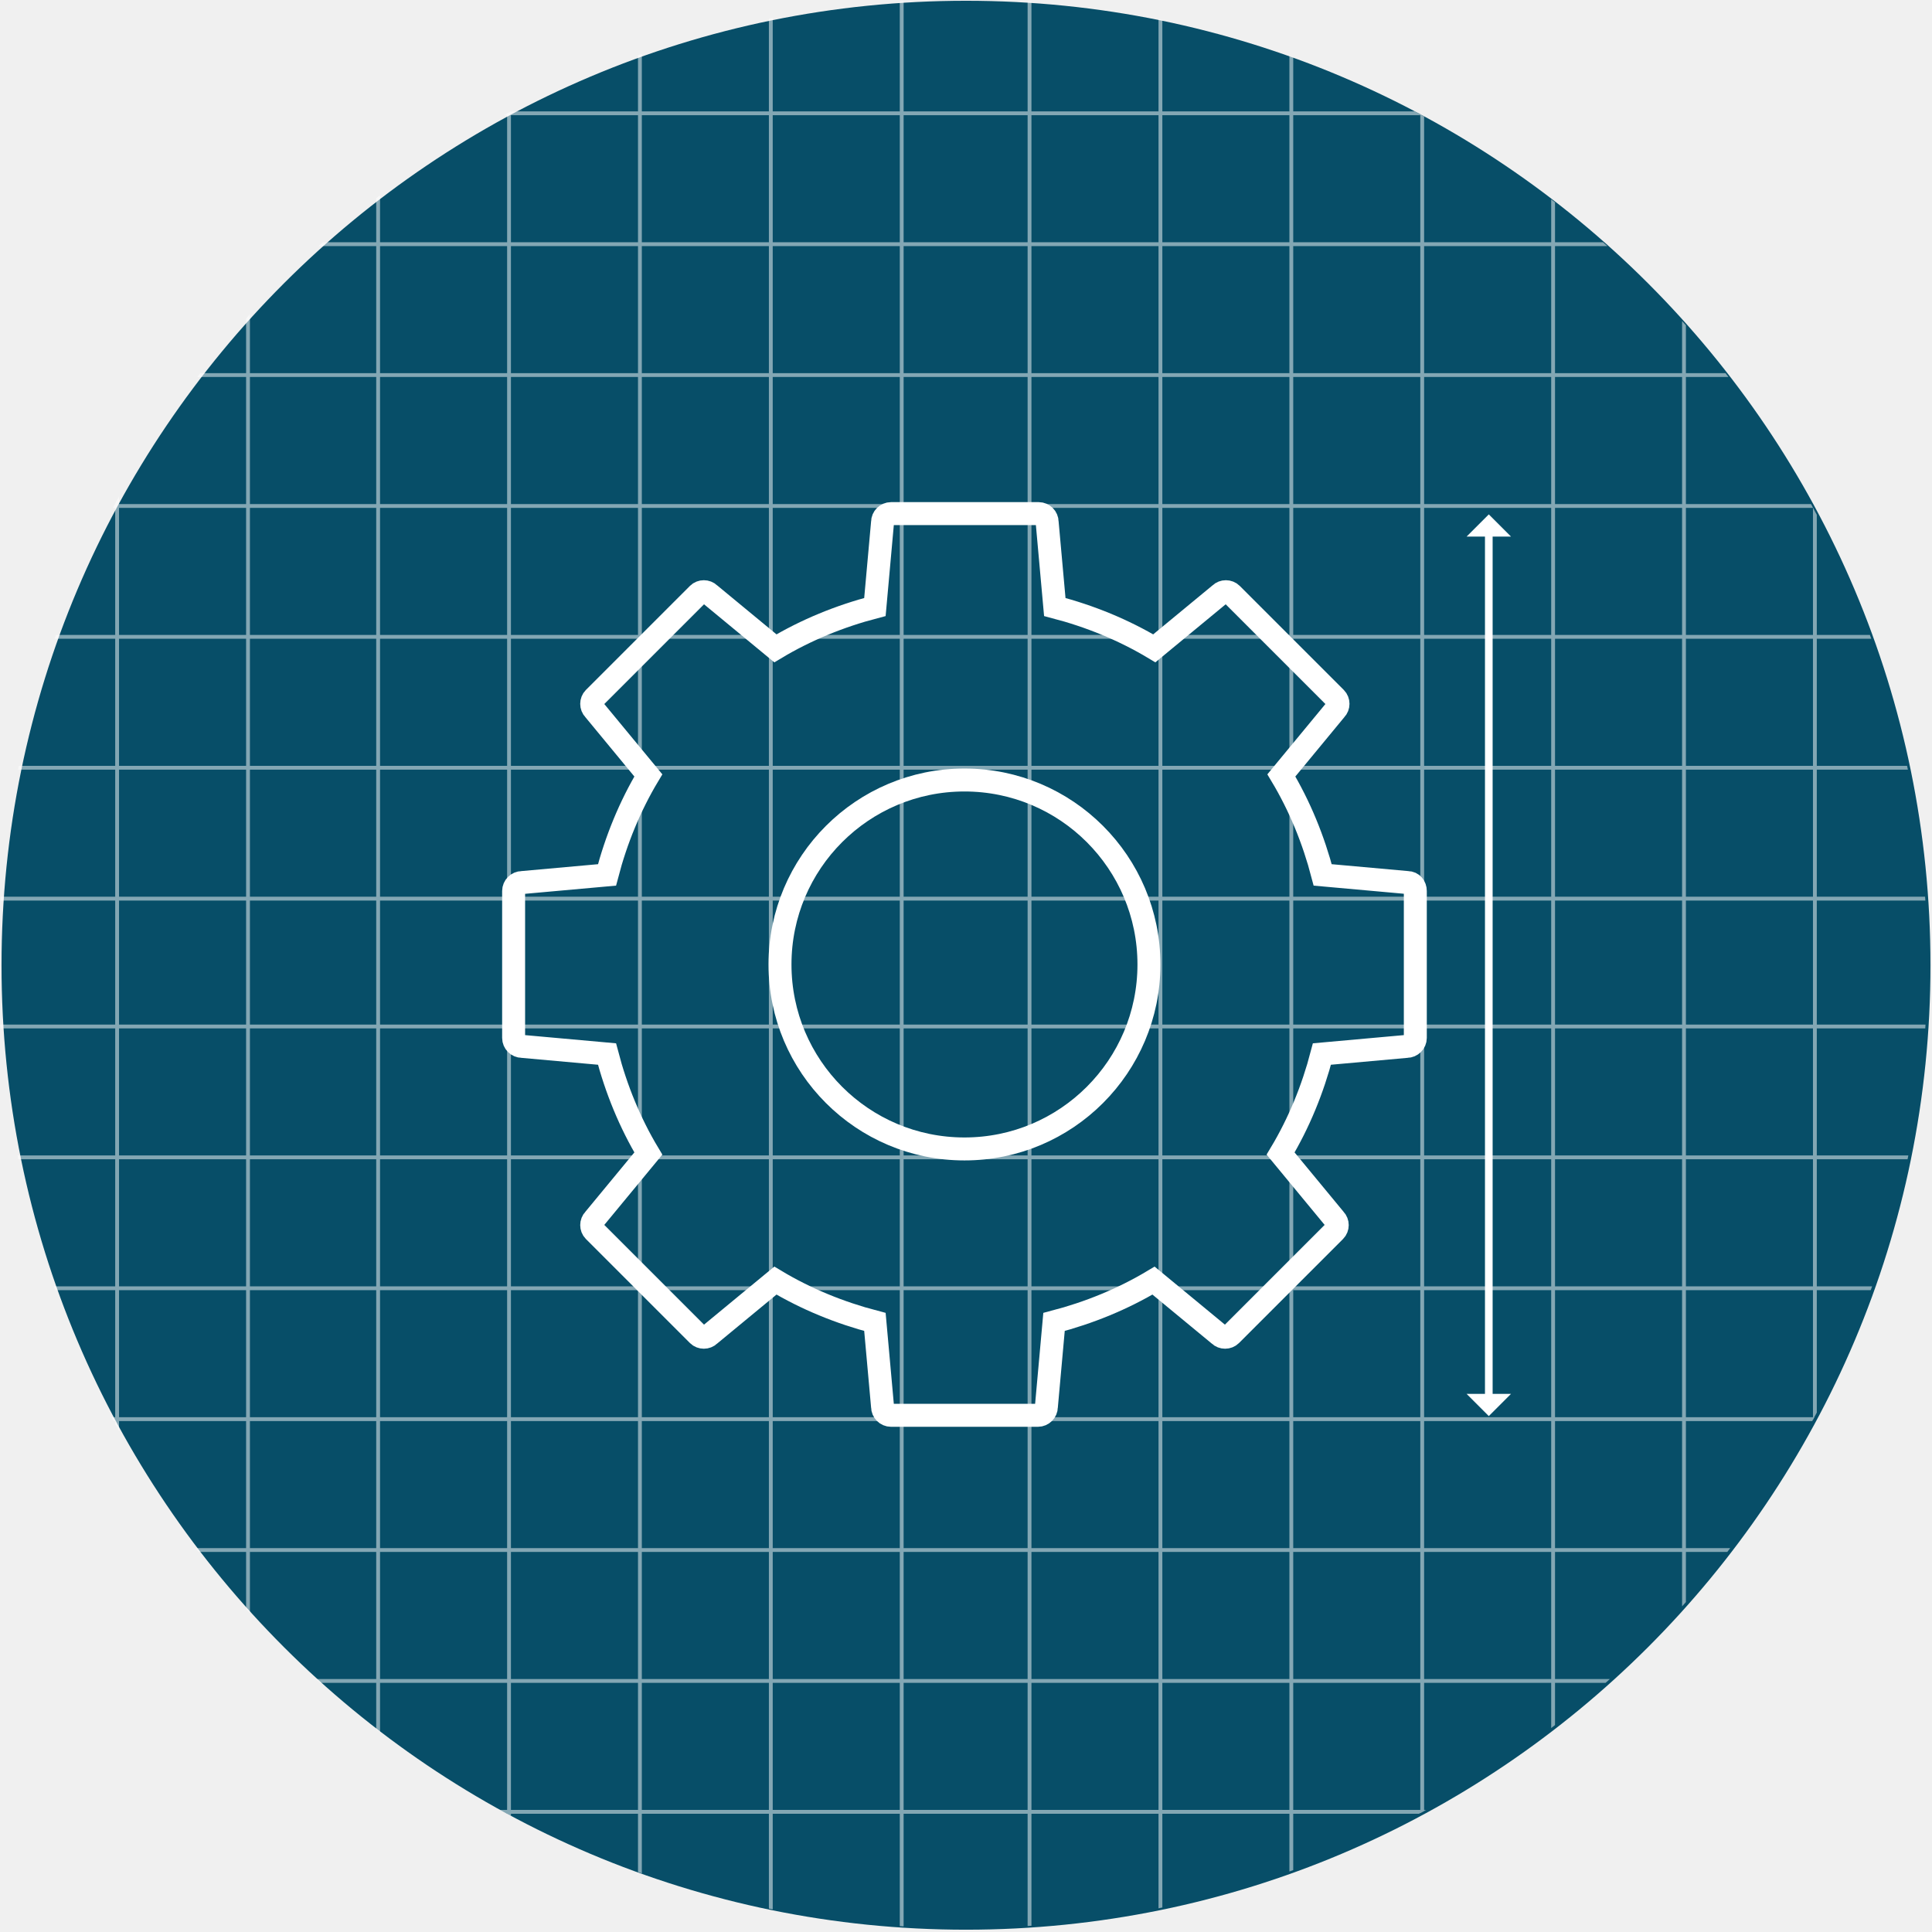
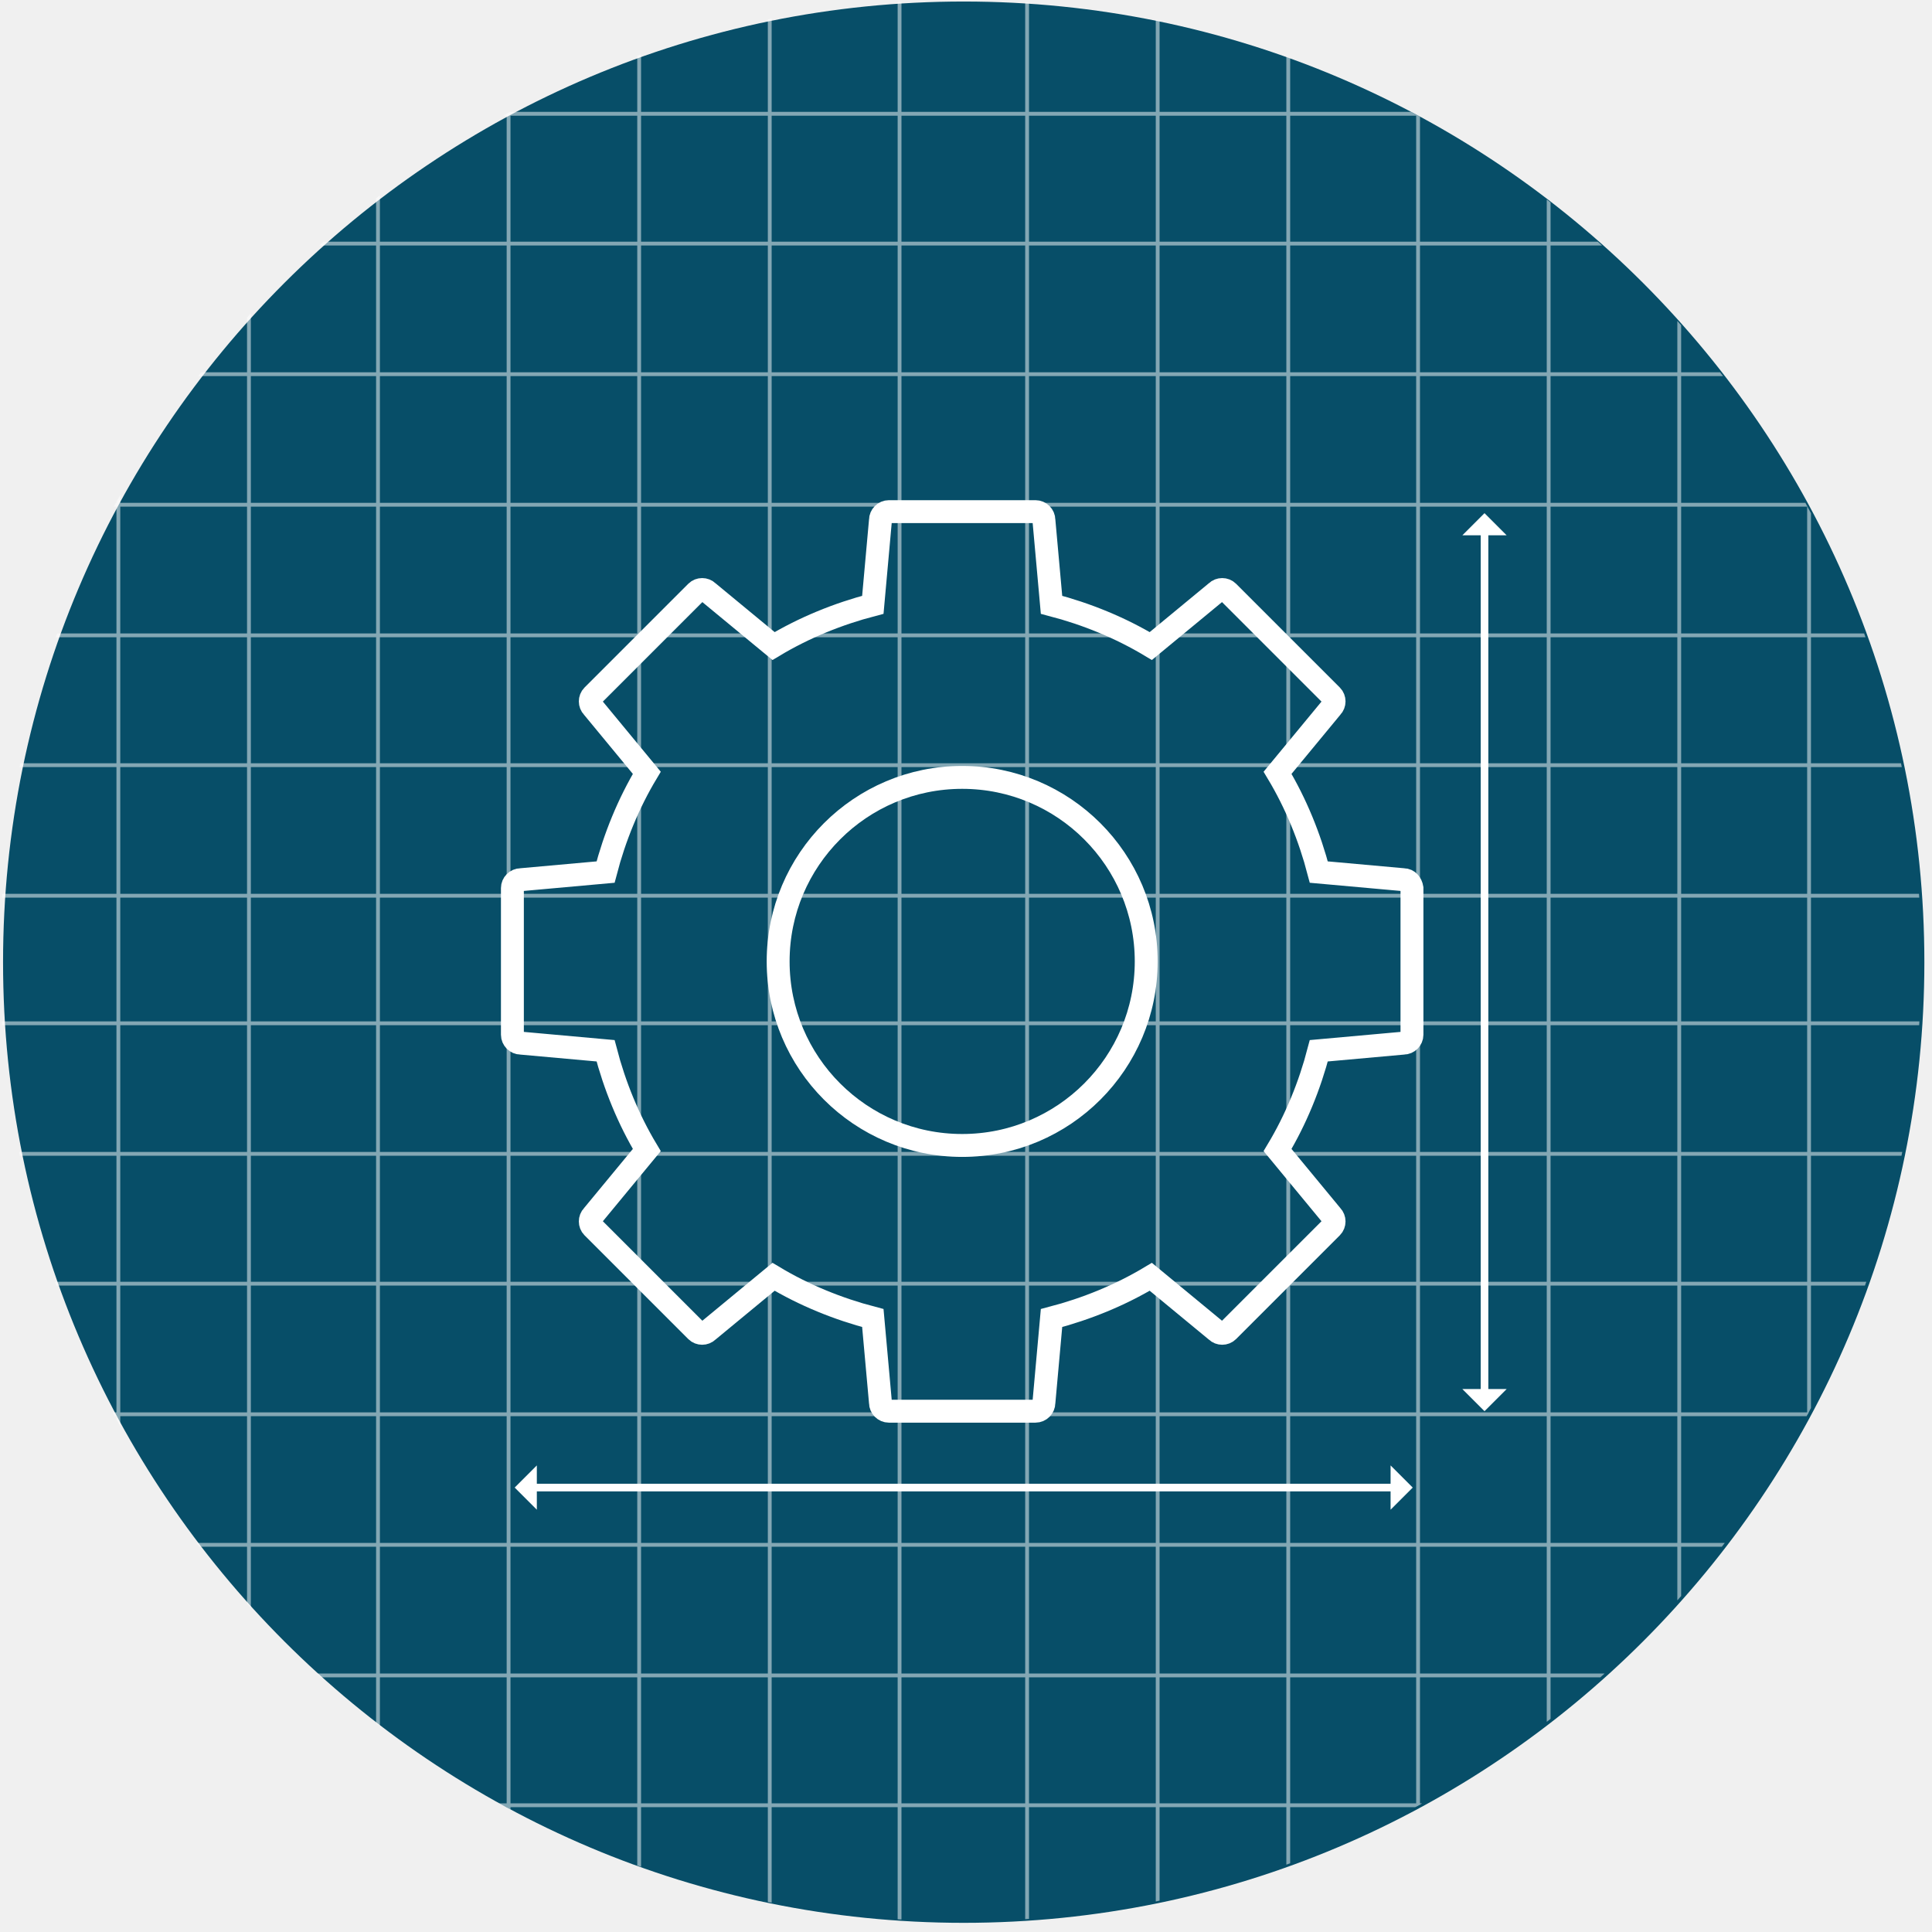
- <svg xmlns="http://www.w3.org/2000/svg" xmlns:xlink="http://www.w3.org/1999/xlink" version="1.1" id="Layer_1" x="0px" y="0px" viewBox="0 0 252.4 252.3" enable-background="new 0 0 252.4 252.3" xml:space="preserve">
+ <svg xmlns="http://www.w3.org/2000/svg" xmlns:xlink="http://www.w3.org/1999/xlink" version="1.1" id="Layer_1" x="0px" y="0px" viewBox="0 0 253 253" enable-background="new 0 0 253 253" xml:space="preserve">
  <g>
-     <circle fill="#074E68" cx="126.2" cy="126.1" r="126" />
+     <circle fill="#074E68" cx="126.2" cy="126" r="125.8" />
    <g opacity="0.5" enable-background="new    ">
      <g>
        <g>
-           <defs>
-             <circle id="SVGID_1_" cx="125.8" cy="125.9" r="126" />
-           </defs>
-           <clipPath id="SVGID_2_">
-             <use xlink:href="#SVGID_1_" overflow="visible" />
-           </clipPath>
-           <g clip-path="url(#SVGID_2_)">
-             <g>
-               <line fill="none" stroke="#FFFFFF" stroke-width="0.5" stroke-miterlimit="10" x1="220" y1="344.4" x2="220" y2="-78.1" />
-               <line fill="none" stroke="#FFFFFF" stroke-width="0.5" stroke-miterlimit="10" x1="202.9" y1="344.4" x2="202.9" y2="-78.1" />
-               <line fill="none" stroke="#FFFFFF" stroke-width="0.5" stroke-miterlimit="10" x1="237.1" y1="344" x2="237.1" y2="-78.5" />
-               <line fill="none" stroke="#FFFFFF" stroke-width="0.5" stroke-miterlimit="10" x1="254.2" y1="344.4" x2="254.2" y2="-78.1" />
-               <line fill="none" stroke="#FFFFFF" stroke-width="0.5" stroke-miterlimit="10" x1="151.6" y1="344.4" x2="151.6" y2="-78.1" />
-               <line fill="none" stroke="#FFFFFF" stroke-width="0.5" stroke-miterlimit="10" x1="134.5" y1="344.4" x2="134.5" y2="-78.1" />
-               <line fill="none" stroke="#FFFFFF" stroke-width="0.5" stroke-miterlimit="10" x1="168.7" y1="344" x2="168.7" y2="-78.5" />
-               <line fill="none" stroke="#FFFFFF" stroke-width="0.5" stroke-miterlimit="10" x1="185.8" y1="344.4" x2="185.8" y2="-78.1" />
-               <line fill="none" stroke="#FFFFFF" stroke-width="0.5" stroke-miterlimit="10" x1="83.6" y1="344.7" x2="83.6" y2="-77.9" />
-               <line fill="none" stroke="#FFFFFF" stroke-width="0.5" stroke-miterlimit="10" x1="66.5" y1="344.7" x2="66.5" y2="-77.9" />
-               <line fill="none" stroke="#FFFFFF" stroke-width="0.5" stroke-miterlimit="10" x1="100.7" y1="344.2" x2="100.7" y2="-78.3" />
-               <line fill="none" stroke="#FFFFFF" stroke-width="0.5" stroke-miterlimit="10" x1="117.8" y1="344.7" x2="117.8" y2="-77.9" />
-               <line fill="none" stroke="#FFFFFF" stroke-width="0.5" stroke-miterlimit="10" x1="15.3" y1="344.7" x2="15.3" y2="-77.9" />
-               <line fill="none" stroke="#FFFFFF" stroke-width="0.5" stroke-miterlimit="10" x1="-1.8" y1="344.7" x2="-1.8" y2="-77.9" />
-               <line fill="none" stroke="#FFFFFF" stroke-width="0.5" stroke-miterlimit="10" x1="32.4" y1="344.2" x2="32.4" y2="-78.3" />
-               <line fill="none" stroke="#FFFFFF" stroke-width="0.5" stroke-miterlimit="10" x1="49.4" y1="344.7" x2="49.4" y2="-77.9" />
-             </g>
-             <g>
-               <line fill="none" stroke="#FFFFFF" stroke-width="0.5" stroke-miterlimit="10" x1="-76.8" y1="219.6" x2="345.7" y2="219.6" />
-               <line fill="none" stroke="#FFFFFF" stroke-width="0.5" stroke-miterlimit="10" x1="-76.8" y1="202.5" x2="345.7" y2="202.5" />
-               <line fill="none" stroke="#FFFFFF" stroke-width="0.5" stroke-miterlimit="10" x1="-76.4" y1="236.7" x2="346.1" y2="236.7" />
-               <line fill="none" stroke="#FFFFFF" stroke-width="0.5" stroke-miterlimit="10" x1="-76.8" y1="253.8" x2="345.7" y2="253.8" />
-               <line fill="none" stroke="#FFFFFF" stroke-width="0.5" stroke-miterlimit="10" x1="-76.8" y1="151.2" x2="345.7" y2="151.2" />
-               <line fill="none" stroke="#FFFFFF" stroke-width="0.5" stroke-miterlimit="10" x1="-76.8" y1="134.1" x2="345.7" y2="134.1" />
-               <line fill="none" stroke="#FFFFFF" stroke-width="0.5" stroke-miterlimit="10" x1="-76.4" y1="168.3" x2="346.1" y2="168.3" />
-               <line fill="none" stroke="#FFFFFF" stroke-width="0.5" stroke-miterlimit="10" x1="-76.8" y1="185.4" x2="345.7" y2="185.4" />
-               <line fill="none" stroke="#FFFFFF" stroke-width="0.5" stroke-miterlimit="10" x1="-77.1" y1="83.2" x2="345.5" y2="83.2" />
-               <line fill="none" stroke="#FFFFFF" stroke-width="0.5" stroke-miterlimit="10" x1="-77.1" y1="66.1" x2="345.5" y2="66.1" />
-               <line fill="none" stroke="#FFFFFF" stroke-width="0.5" stroke-miterlimit="10" x1="-76.6" y1="100.3" x2="345.9" y2="100.3" />
-               <line fill="none" stroke="#FFFFFF" stroke-width="0.5" stroke-miterlimit="10" x1="-77.1" y1="117.4" x2="345.5" y2="117.4" />
-               <line fill="none" stroke="#FFFFFF" stroke-width="0.5" stroke-miterlimit="10" x1="-77.1" y1="14.8" x2="345.5" y2="14.8" />
-               <line fill="none" stroke="#FFFFFF" stroke-width="0.5" stroke-miterlimit="10" x1="-77.1" y1="-2.2" x2="345.5" y2="-2.2" />
-               <line fill="none" stroke="#FFFFFF" stroke-width="0.5" stroke-miterlimit="10" x1="-76.6" y1="31.9" x2="345.9" y2="31.9" />
-               <line fill="none" stroke="#FFFFFF" stroke-width="0.5" stroke-miterlimit="10" x1="-77.1" y1="49" x2="345.5" y2="49" />
+           <g>
+             <defs>
+               <circle id="SVGID_1_" cx="125.8" cy="125.8" r="125.8" />
+             </defs>
+             <clipPath id="SVGID_2_">
+               <use xlink:href="#SVGID_1_" overflow="visible" />
+             </clipPath>
+             <g clip-path="url(#SVGID_2_)">
+               <g>
+                 <line fill="none" stroke="#FFFFFF" stroke-width="0.5" stroke-miterlimit="10" x1="219.9" y1="344" x2="219.9" y2="-77.9" />
+                 <line fill="none" stroke="#FFFFFF" stroke-width="0.5" stroke-miterlimit="10" x1="202.8" y1="344" x2="202.8" y2="-77.9" />
+                 <line fill="none" stroke="#FFFFFF" stroke-width="0.5" stroke-miterlimit="10" x1="236.9" y1="343.6" x2="236.9" y2="-78.3" />
+                 <line fill="none" stroke="#FFFFFF" stroke-width="0.5" stroke-miterlimit="10" x1="254" y1="344" x2="254" y2="-77.9" />
+                 <line fill="none" stroke="#FFFFFF" stroke-width="0.5" stroke-miterlimit="10" x1="151.6" y1="344" x2="151.6" y2="-77.9" />
+                 <line fill="none" stroke="#FFFFFF" stroke-width="0.5" stroke-miterlimit="10" x1="134.5" y1="344" x2="134.5" y2="-77.9" />
+                 <line fill="none" stroke="#FFFFFF" stroke-width="0.5" stroke-miterlimit="10" x1="168.7" y1="343.6" x2="168.7" y2="-78.3" />
+                 <line fill="none" stroke="#FFFFFF" stroke-width="0.5" stroke-miterlimit="10" x1="185.7" y1="344" x2="185.7" y2="-77.9" />
+                 <line fill="none" stroke="#FFFFFF" stroke-width="0.5" stroke-miterlimit="10" x1="83.7" y1="344.3" x2="83.7" y2="-77.7" />
+                 <line fill="none" stroke="#FFFFFF" stroke-width="0.5" stroke-miterlimit="10" x1="66.6" y1="344.3" x2="66.6" y2="-77.7" />
+                 <line fill="none" stroke="#FFFFFF" stroke-width="0.5" stroke-miterlimit="10" x1="100.8" y1="343.8" x2="100.8" y2="-78.1" />
+                 <line fill="none" stroke="#FFFFFF" stroke-width="0.5" stroke-miterlimit="10" x1="117.8" y1="344.3" x2="117.8" y2="-77.7" />
+                 <line fill="none" stroke="#FFFFFF" stroke-width="0.5" stroke-miterlimit="10" x1="15.5" y1="344.3" x2="15.5" y2="-77.7" />
+                 <line fill="none" stroke="#FFFFFF" stroke-width="0.5" stroke-miterlimit="10" x1="-1.6" y1="344.3" x2="-1.6" y2="-77.7" />
+                 <line fill="none" stroke="#FFFFFF" stroke-width="0.5" stroke-miterlimit="10" x1="32.6" y1="343.8" x2="32.6" y2="-78.1" />
+                 <line fill="none" stroke="#FFFFFF" stroke-width="0.5" stroke-miterlimit="10" x1="49.5" y1="344.3" x2="49.5" y2="-77.7" />
+               </g>
+               <g>
+                 <line fill="none" stroke="#FFFFFF" stroke-width="0.5" stroke-miterlimit="10" x1="-76.5" y1="219.4" x2="345.4" y2="219.4" />
+                 <line fill="none" stroke="#FFFFFF" stroke-width="0.5" stroke-miterlimit="10" x1="-76.5" y1="202.3" x2="345.4" y2="202.3" />
+                 <line fill="none" stroke="#FFFFFF" stroke-width="0.5" stroke-miterlimit="10" x1="-76.1" y1="236.4" x2="345.8" y2="236.4" />
+                 <line fill="none" stroke="#FFFFFF" stroke-width="0.5" stroke-miterlimit="10" x1="-76.5" y1="253.5" x2="345.4" y2="253.5" />
+                 <line fill="none" stroke="#FFFFFF" stroke-width="0.5" stroke-miterlimit="10" x1="-76.5" y1="151.1" x2="345.4" y2="151.1" />
+                 <line fill="none" stroke="#FFFFFF" stroke-width="0.5" stroke-miterlimit="10" x1="-76.5" y1="134" x2="345.4" y2="134" />
+                 <line fill="none" stroke="#FFFFFF" stroke-width="0.5" stroke-miterlimit="10" x1="-76.1" y1="168.1" x2="345.8" y2="168.1" />
+                 <line fill="none" stroke="#FFFFFF" stroke-width="0.5" stroke-miterlimit="10" x1="-76.5" y1="185.2" x2="345.4" y2="185.2" />
+                 <line fill="none" stroke="#FFFFFF" stroke-width="0.5" stroke-miterlimit="10" x1="-76.8" y1="83.2" x2="345.2" y2="83.2" />
+                 <line fill="none" stroke="#FFFFFF" stroke-width="0.5" stroke-miterlimit="10" x1="-76.8" y1="66.1" x2="345.2" y2="66.1" />
+                 <line fill="none" stroke="#FFFFFF" stroke-width="0.5" stroke-miterlimit="10" x1="-76.3" y1="100.2" x2="345.6" y2="100.2" />
+                 <line fill="none" stroke="#FFFFFF" stroke-width="0.5" stroke-miterlimit="10" x1="-76.8" y1="117.3" x2="345.2" y2="117.3" />
+                 <line fill="none" stroke="#FFFFFF" stroke-width="0.5" stroke-miterlimit="10" x1="-76.8" y1="14.9" x2="345.2" y2="14.9" />
+                 <line fill="none" stroke="#FFFFFF" stroke-width="0.5" stroke-miterlimit="10" x1="-76.8" y1="-2.1" x2="345.2" y2="-2.1" />
+                 <line fill="none" stroke="#FFFFFF" stroke-width="0.5" stroke-miterlimit="10" x1="-76.3" y1="31.9" x2="345.6" y2="31.9" />
+                 <line fill="none" stroke="#FFFFFF" stroke-width="0.5" stroke-miterlimit="10" x1="-76.8" y1="49" x2="345.2" y2="49" />
+               </g>
            </g>
          </g>
        </g>
      </g>
    </g>
  </g>
  <g>
-     <path fill="none" stroke="#FFFFFF" stroke-width="3" stroke-miterlimit="10" d="M183.9,115.3l-11.1-1c-1.2-4.6-3-9-5.4-13l7.1-8.6   c0.4-0.4,0.4-1.1,0-1.5l-6.8-6.8l-6.8-6.8c-0.4-0.4-1.1-0.4-1.5,0l-8.6,7.1c-4-2.4-8.4-4.2-13-5.4l-1-11.1c0-0.6-0.5-1.1-1.1-1.1   H126h-9.6c-0.6,0-1.1,0.5-1.1,1.1l-1,11.1c-4.6,1.2-9,3-13,5.4l-8.6-7.1c-0.4-0.4-1.1-0.4-1.5,0l-6.8,6.8l-6.8,6.8   c-0.4,0.4-0.4,1.1,0,1.5l7.1,8.6c-2.4,4-4.2,8.4-5.4,13l-11.1,1c-0.6,0-1.1,0.5-1.1,1.1v9.6v9.6c0,0.6,0.5,1.1,1.1,1.1l11.1,1   c1.2,4.6,3,9,5.4,13l-7.1,8.6c-0.4,0.4-0.4,1.1,0,1.5l6.8,6.8l6.8,6.8c0.4,0.4,1.1,0.4,1.5,0l8.6-7.1c4,2.4,8.4,4.2,13,5.4l1,11.1   c0,0.6,0.5,1.1,1.1,1.1h9.6h9.6c0.6,0,1.1-0.5,1.1-1.1l1-11.1c4.6-1.2,9-3,13-5.4l8.6,7.1c0.4,0.4,1.1,0.4,1.5,0l6.8-6.8l6.8-6.8   c0.4-0.4,0.4-1.1,0-1.5l-7.1-8.6c2.4-4,4.2-8.4,5.4-13l11.1-1c0.6,0,1.1-0.5,1.1-1.1V126v-9.6C184.9,115.8,184.5,115.3,183.9,115.3   z" />
-     <circle fill="none" stroke="#FFFFFF" stroke-width="3" stroke-miterlimit="10" cx="126" cy="126" r="24.1" />
+     <path fill="none" stroke="#FFFFFF" stroke-width="3" stroke-miterlimit="10" d="M183.8,115.2l-11.1-1c-1.2-4.6-3-9-5.4-13l7.1-8.6   c0.4-0.4,0.4-1.1,0-1.5l-6.8-6.8l-6.8-6.8c-0.4-0.4-1.1-0.4-1.5,0l-8.6,7.1c-4-2.4-8.4-4.2-13-5.4l-1-11.1c0-0.6-0.5-1.1-1.1-1.1   H126h-9.6c-0.6,0-1.1,0.5-1.1,1.1l-1,11.1c-4.6,1.2-9,3-13,5.4l-8.6-7.1c-0.4-0.4-1.1-0.4-1.5,0l-6.8,6.8l-6.8,6.8   c-0.4,0.4-0.4,1.1,0,1.5l7.1,8.6c-2.4,4-4.2,8.4-5.4,13l-11.1,1c-0.6,0-1.1,0.5-1.1,1.1v9.6v9.6c0,0.6,0.5,1.1,1.1,1.1l11.1,1   c1.2,4.6,3,9,5.4,13l-7.1,8.6c-0.4,0.4-0.4,1.1,0,1.5l6.8,6.8l6.8,6.8c0.4,0.4,1.1,0.4,1.5,0l8.6-7.1c4,2.4,8.4,4.2,13,5.4l1,11.1   c0,0.6,0.5,1.1,1.1,1.1h9.6h9.6c0.6,0,1.1-0.5,1.1-1.1l1-11.1c4.6-1.2,9-3,13-5.4l8.6,7.1c0.4,0.4,1.1,0.4,1.5,0l6.8-6.8l6.8-6.8   c0.4-0.4,0.4-1.1,0-1.5l-7.1-8.6c2.4-4,4.2-8.4,5.4-13l11.1-1c0.6,0,1.1-0.5,1.1-1.1v-9.6v-9.6   C184.8,115.7,184.4,115.2,183.8,115.2z" />
+     <circle fill="none" stroke="#FFFFFF" stroke-width="3" stroke-miterlimit="10" cx="126" cy="125.9" r="24.1" />
  </g>
  <g>
-     <line fill="none" stroke="#FFFFFF" stroke-miterlimit="10" x1="194.5" y1="183.5" x2="194.5" y2="68.6" />
-     <polygon fill="#FFFFFF" points="194.5,185 191.6,182.1 197.4,182.1  " />
-     <polygon fill="#FFFFFF" points="194.5,67.2 197.4,70.1 191.6,70.1  " />
+     <line fill="none" stroke="#FFFFFF" stroke-miterlimit="10" x1="194.4" y1="183.3" x2="194.4" y2="68.6" />
+     <polygon fill="#FFFFFF" points="194.4,184.8 191.5,181.9 197.3,181.9  " />
+     <polygon fill="#FFFFFF" points="194.4,67.2 197.3,70.1 191.5,70.1  " />
+   </g>
+   <g>
+     <line fill="none" stroke="#FFFFFF" stroke-miterlimit="10" x1="68.9" y1="194.8" x2="183.6" y2="194.8" />
+     <polygon fill="#FFFFFF" points="67.4,194.8 70.3,191.9 70.3,197.7  " />
+     <polygon fill="#FFFFFF" points="185,194.8 182.1,197.7 182.1,191.9  " />
  </g>
</svg>
